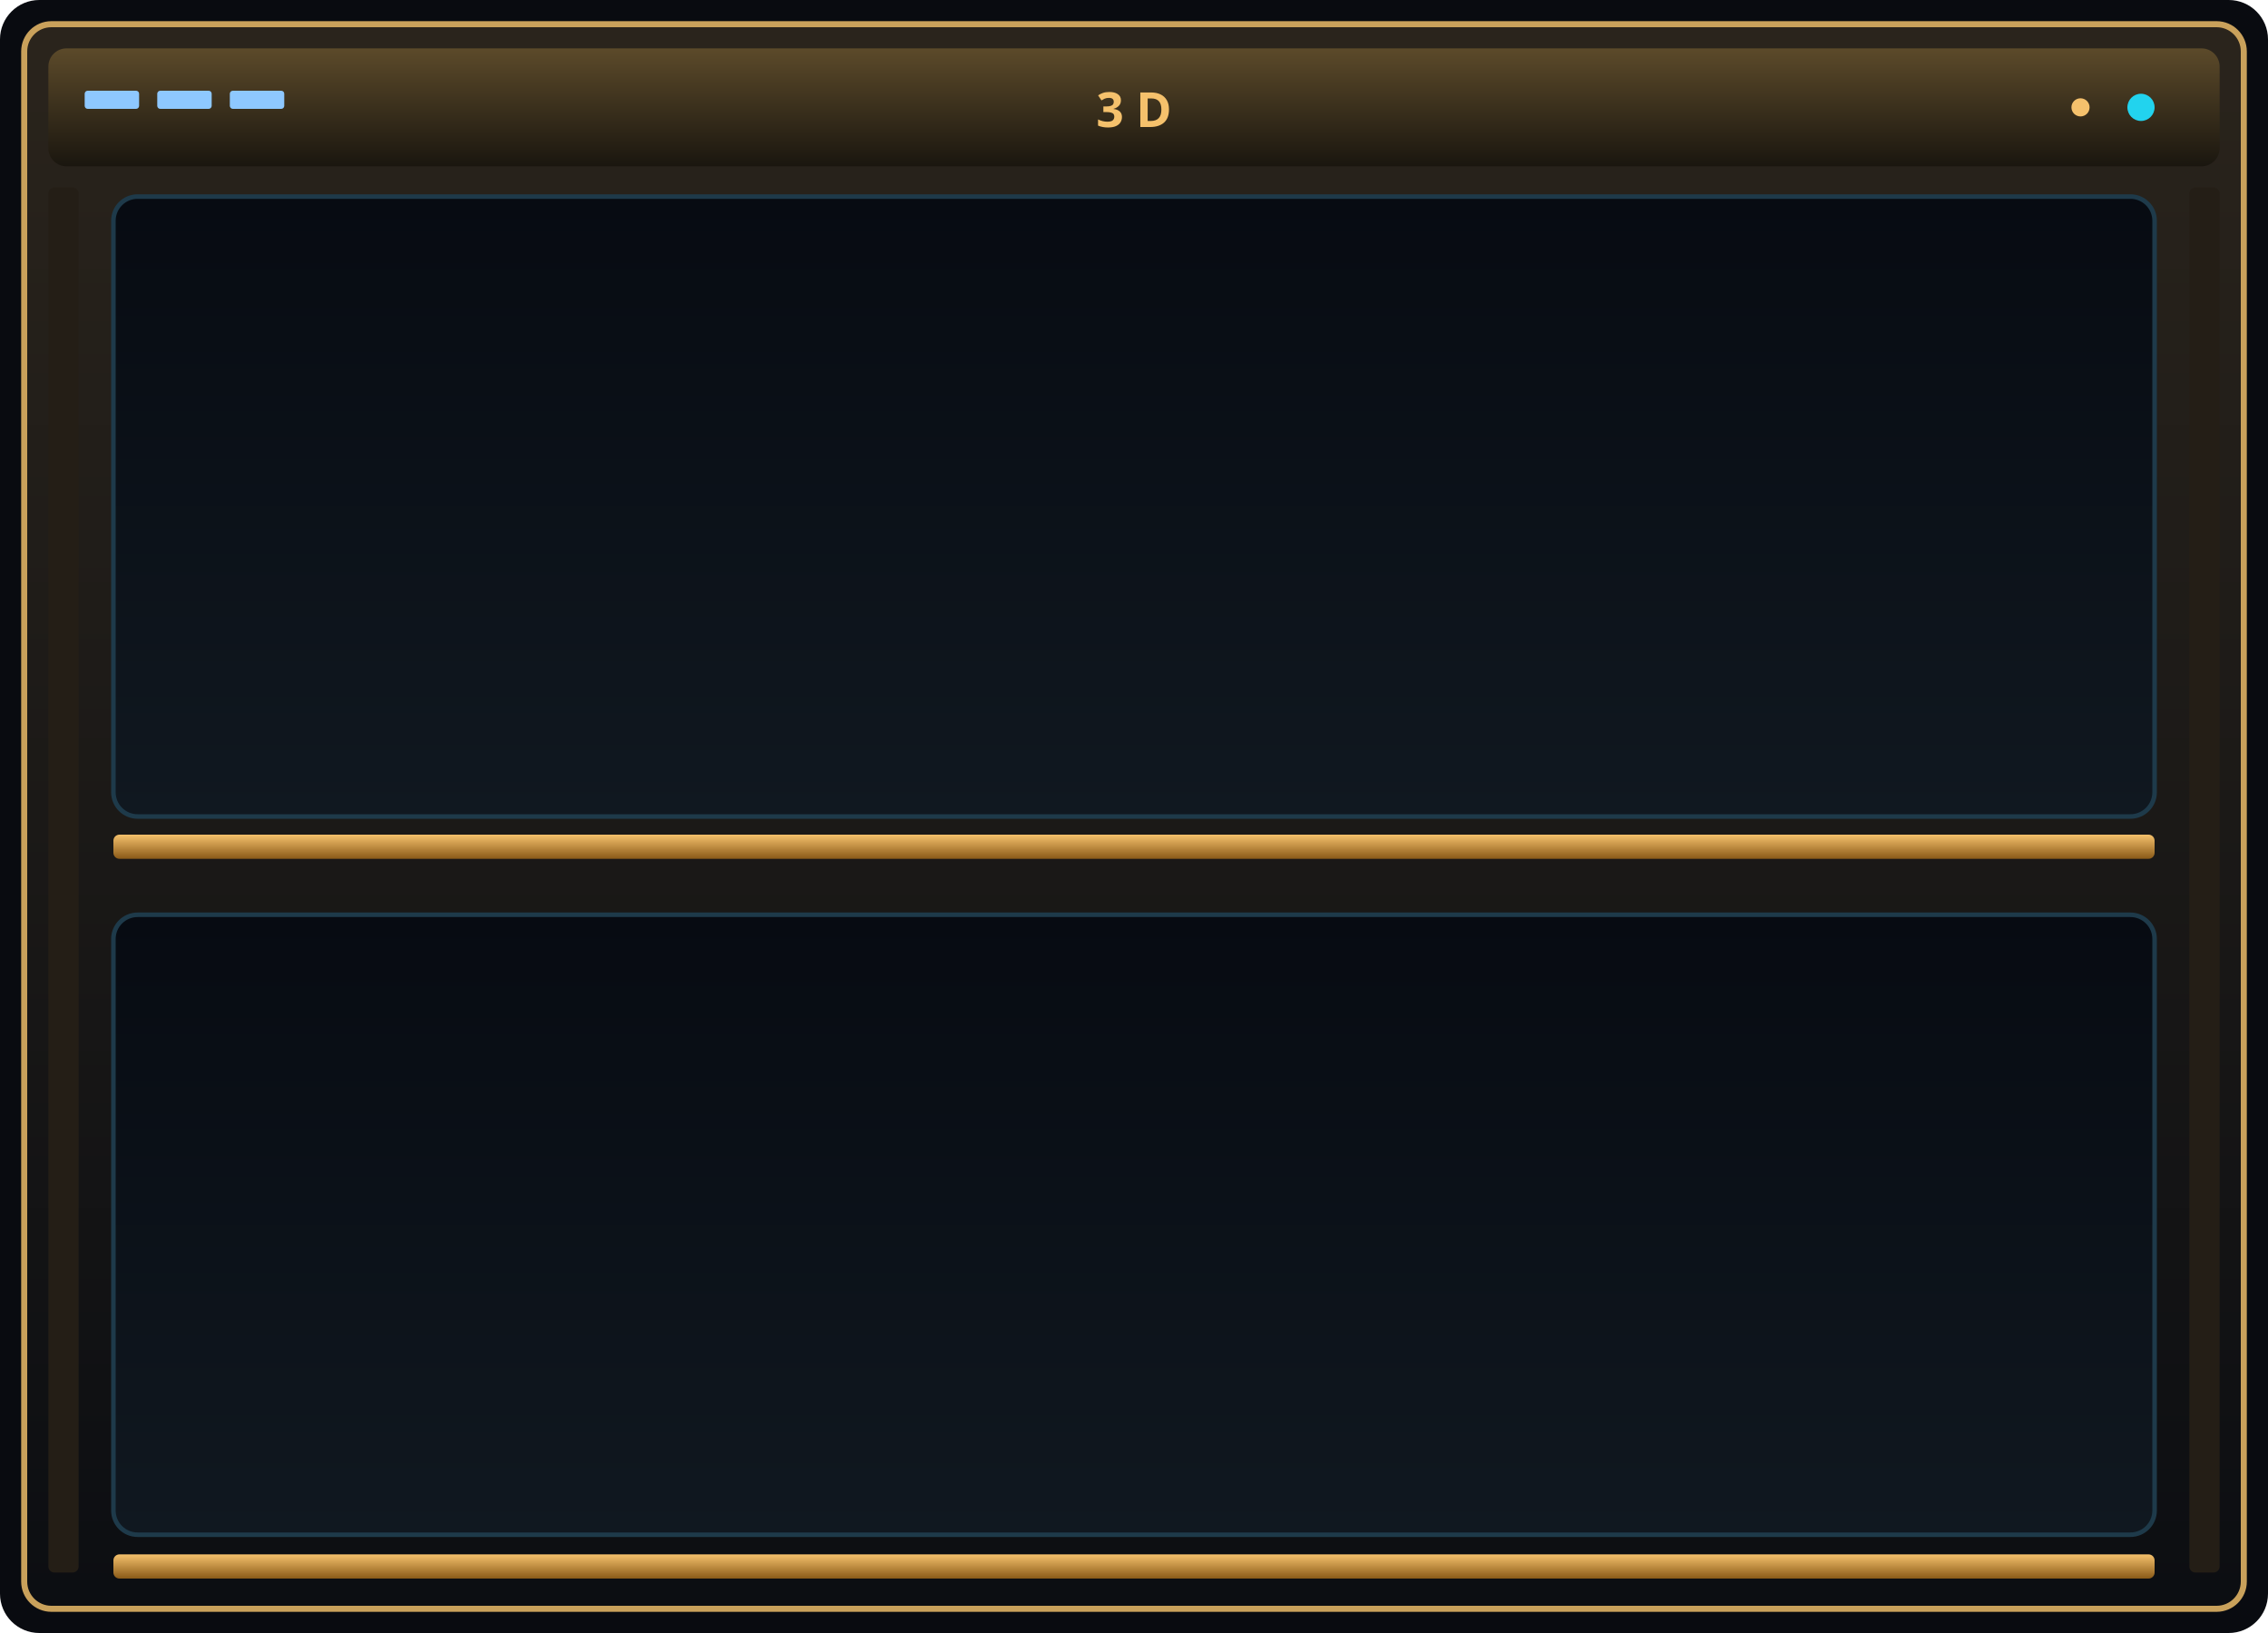
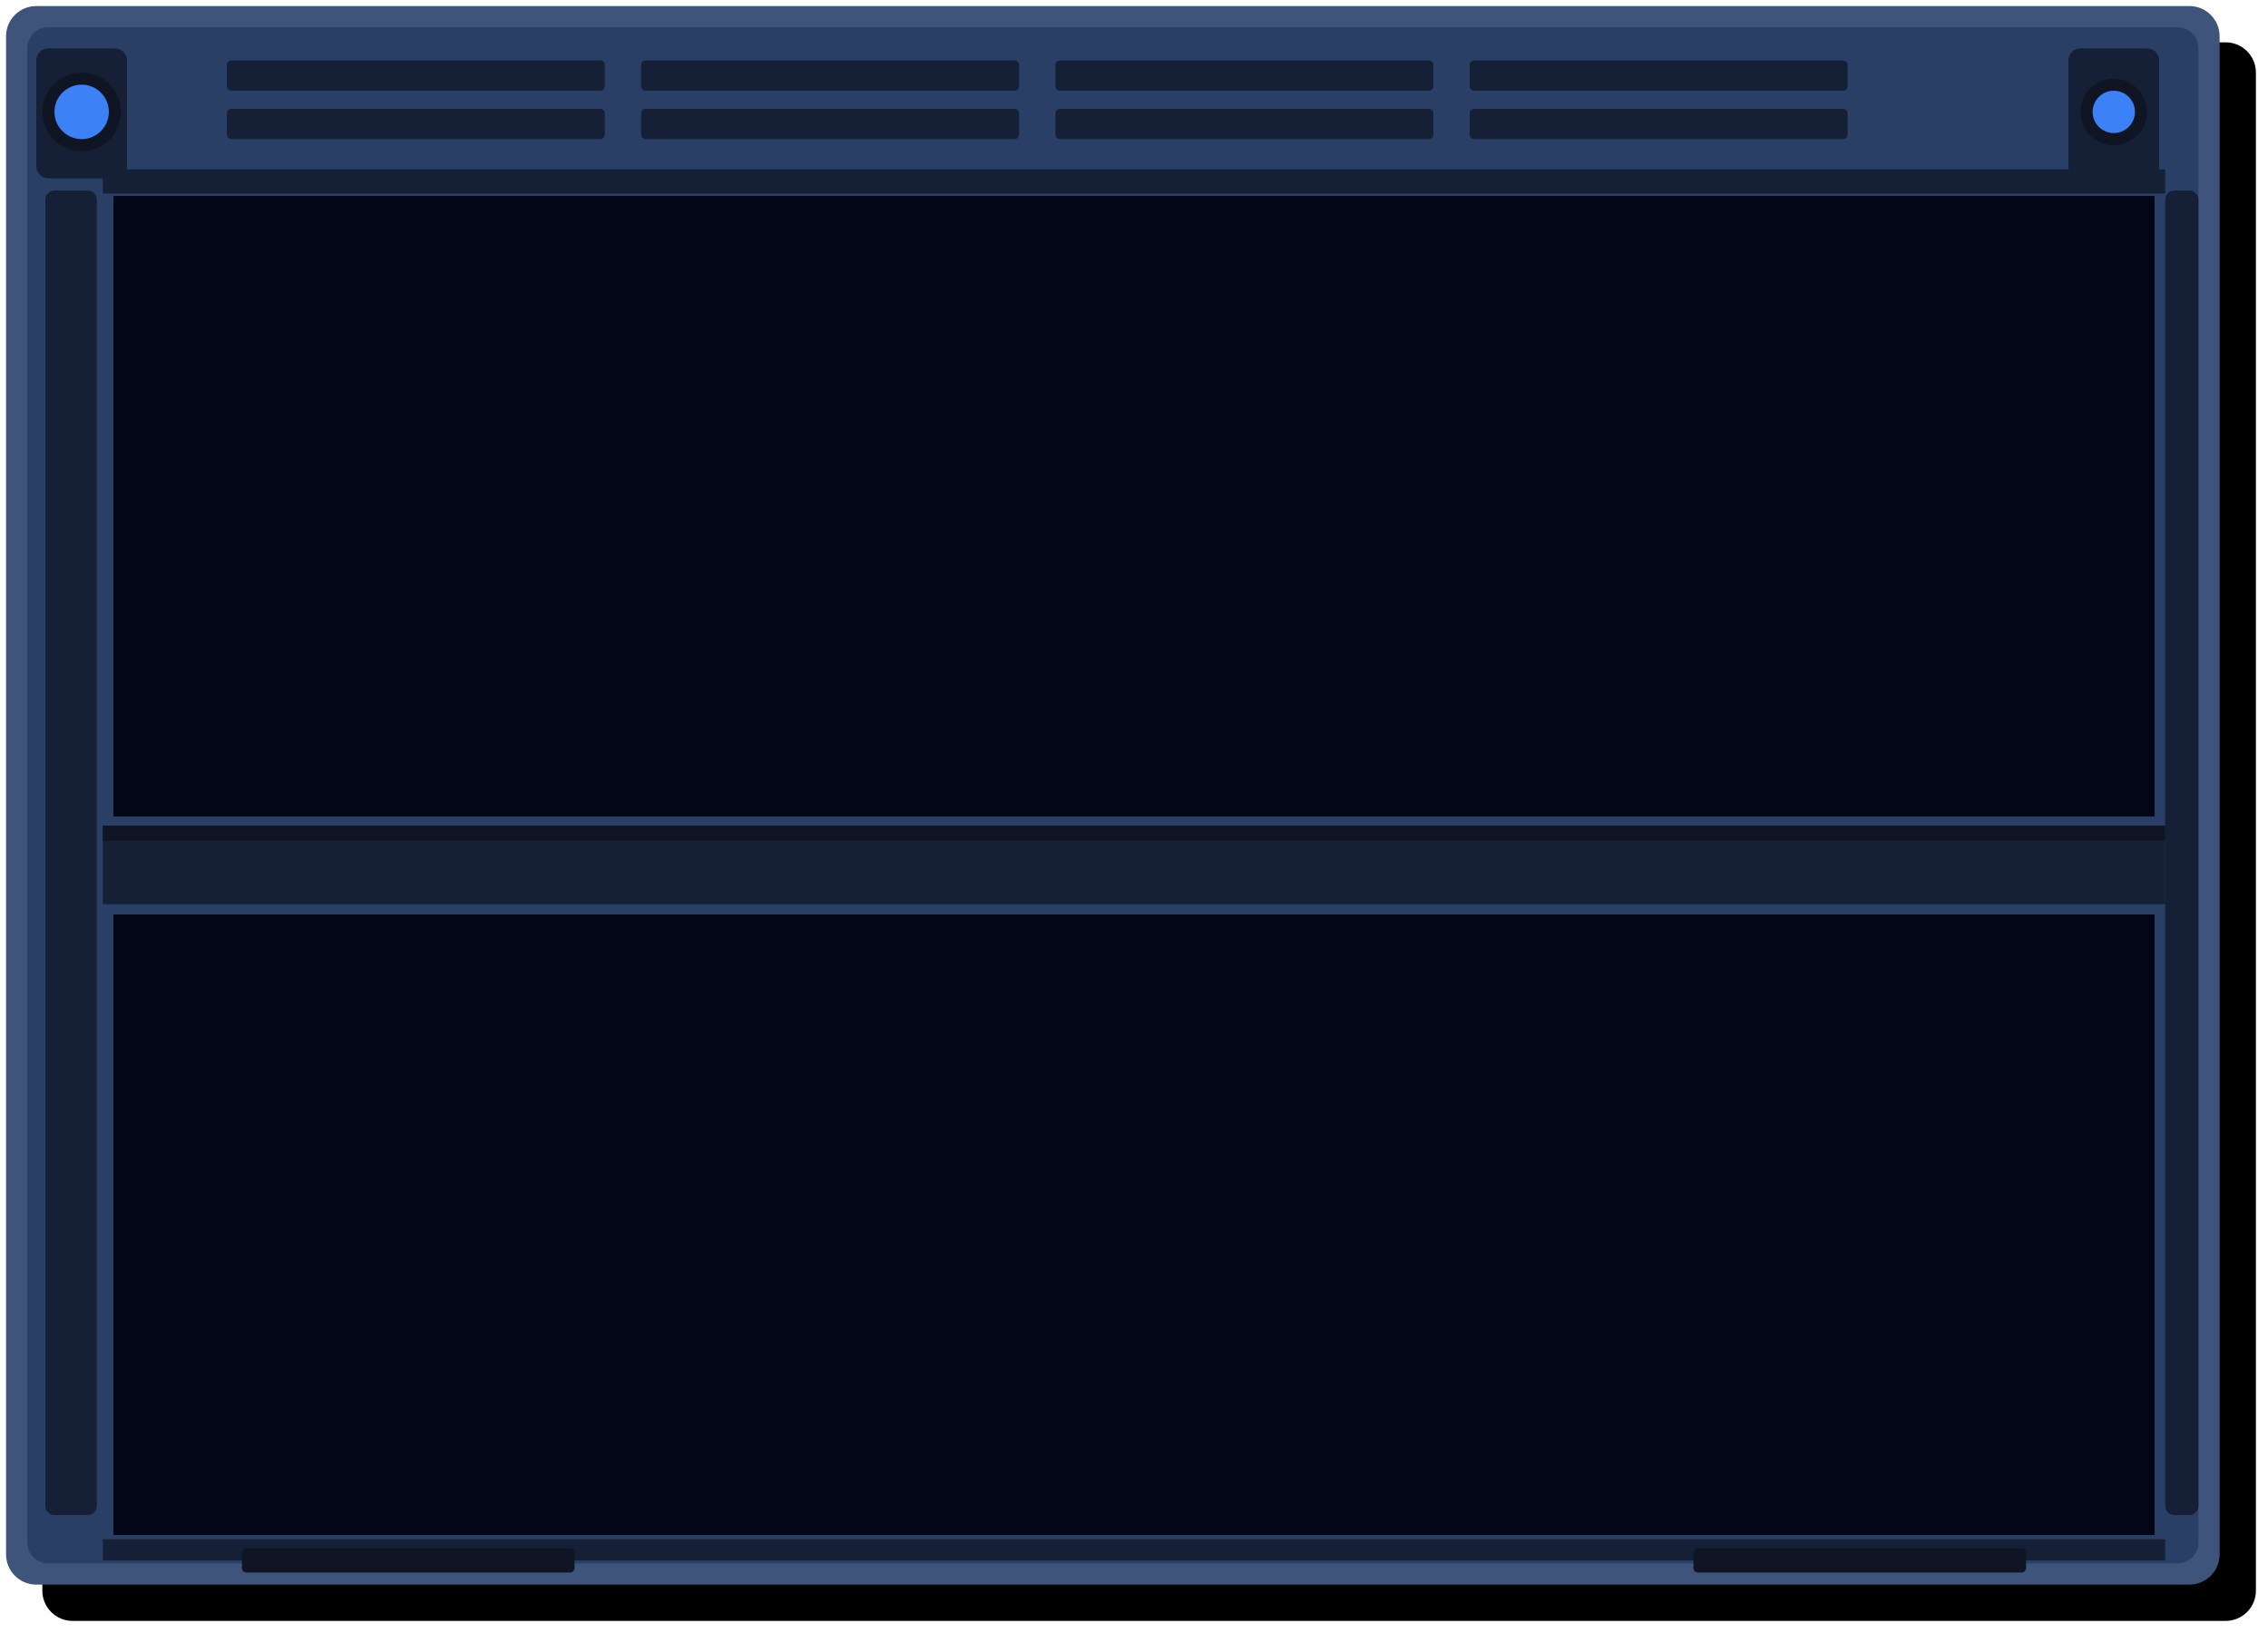
- <svg xmlns="http://www.w3.org/2000/svg" viewBox="0 0 1500 1080" width="1500" height="1080" role="img" aria-label="Rectangular 2-bay 3D mining rack">
-   <defs>
-     <linearGradient id="chassis" x1="0" y1="0" x2="0" y2="1">
-       <stop offset="0" stop-color="#2a241c" />
-       <stop offset="1" stop-color="#0c0e12" />
-     </linearGradient>
-     <linearGradient id="rail" x1="0" y1="0" x2="0" y2="1">
-       <stop offset="0" stop-color="#5c4a2a" />
-       <stop offset="1" stop-color="#1a160f" />
-     </linearGradient>
-     <linearGradient id="bay" x1="0" y1="0" x2="0" y2="1">
-       <stop offset="0" stop-color="#070b12" />
-       <stop offset="1" stop-color="#101820" />
-     </linearGradient>
-     <linearGradient id="lip" x1="0" y1="0" x2="0" y2="1">
-       <stop offset="0" stop-color="#f5c16c" />
-       <stop offset="1" stop-color="#8a5a18" />
-     </linearGradient>
-   </defs>
-   <rect width="1500" height="1080" rx="26" fill="#090b10" />
-   <rect x="16" y="16" width="1468" height="1048" rx="18" fill="url(#chassis)" stroke="#c9a15b" stroke-width="4" />
-   <rect x="32" y="32" width="1436" height="78" rx="12" fill="url(#rail)" />
-   <g fill="#8ec8ff">
-     <rect x="56" y="60" width="36" height="12" rx="2" />
-     <rect x="104" y="60" width="36" height="12" rx="2" />
-     <rect x="152" y="60" width="36" height="12" rx="2" />
+ <svg xmlns="http://www.w3.org/2000/svg" viewBox="0 0 1500 1080" width="1500" height="1080" role="img" aria-label="Rack">
+   <rect x="28" y="28" width="1464" height="1044" rx="20" fill="#000000" />
+   <rect x="4" y="4" width="1464" height="1044" rx="20" fill="#3E547A" />
+   <rect x="18" y="18" width="1436" height="1016" rx="14" fill="#2A3F66" />
+   <rect x="30" y="126" width="34" height="876" rx="6" fill="#152036" />
+   <rect x="1432" y="126" width="22" height="876" rx="6" fill="#152036" />
+   <rect x="24" y="32" width="60" height="86" rx="8" fill="#152036" />
+   <rect x="1368" y="32" width="60" height="86" rx="8" fill="#152036" />
+   <g fill="#152036">
+     <rect x="150" y="40" width="250" height="20" rx="3" />
+     <rect x="424" y="40" width="250" height="20" rx="3" />
+     <rect x="698" y="40" width="250" height="20" rx="3" />
+     <rect x="972" y="40" width="250" height="20" rx="3" />
+     <rect x="150" y="72" width="250" height="20" rx="3" />
+     <rect x="424" y="72" width="250" height="20" rx="3" />
+     <rect x="698" y="72" width="250" height="20" rx="3" />
+     <rect x="972" y="72" width="250" height="20" rx="3" />
  </g>
-   <text x="750" y="84" text-anchor="middle" fill="#f5c16c" font-family="ui-sans-serif, system-ui, sans-serif" font-size="32" font-weight="700" letter-spacing="8">3D</text>
-   <circle cx="1416" cy="71" r="9" fill="#22d3ee" />
-   <circle cx="1376" cy="71" r="6" fill="#f5c16c" />
-   <rect x="32" y="124" width="20" height="916" rx="4" fill="#241e16" />
-   <rect x="1448" y="124" width="20" height="916" rx="4" fill="#241e16" />
-   <rect x="75" y="130" width="1350" height="410" rx="16" fill="url(#bay)" stroke="#1e3a4a" stroke-width="3" />
-   <rect x="75" y="552" width="1350" height="16" rx="4" fill="url(#lip)" />
-   <rect x="75" y="605" width="1350" height="410" rx="16" fill="url(#bay)" stroke="#1e3a4a" stroke-width="3" />
-   <rect x="75" y="1028" width="1350" height="16" rx="4" fill="url(#lip)" />
+   <circle cx="54" cy="74" r="26" fill="#0F1522" />
+   <circle cx="54" cy="74" r="18" fill="#3D81F6" />
+   <circle cx="1398" cy="74" r="22" fill="#0F1522" />
+   <circle cx="1398" cy="74" r="14" fill="#3D81F6" />
+   <rect x="68" y="112" width="1364" height="16" fill="#152036" />
+   <rect x="68" y="546" width="1364" height="52" fill="#152036" />
+   <rect x="68" y="546" width="1364" height="10" fill="#0F1522" />
+   <rect x="68" y="1018" width="1364" height="14" fill="#152036" />
+   <rect x="160" y="1024" width="220" height="16" rx="3" fill="#0F1522" />
+   <rect x="1120" y="1024" width="220" height="16" rx="3" fill="#0F1522" />
+   <rect x="75" y="129.6" width="1350" height="410.4" fill="#020617" />
+   <rect x="75" y="604.8" width="1350" height="410.4" fill="#020617" />
</svg>
